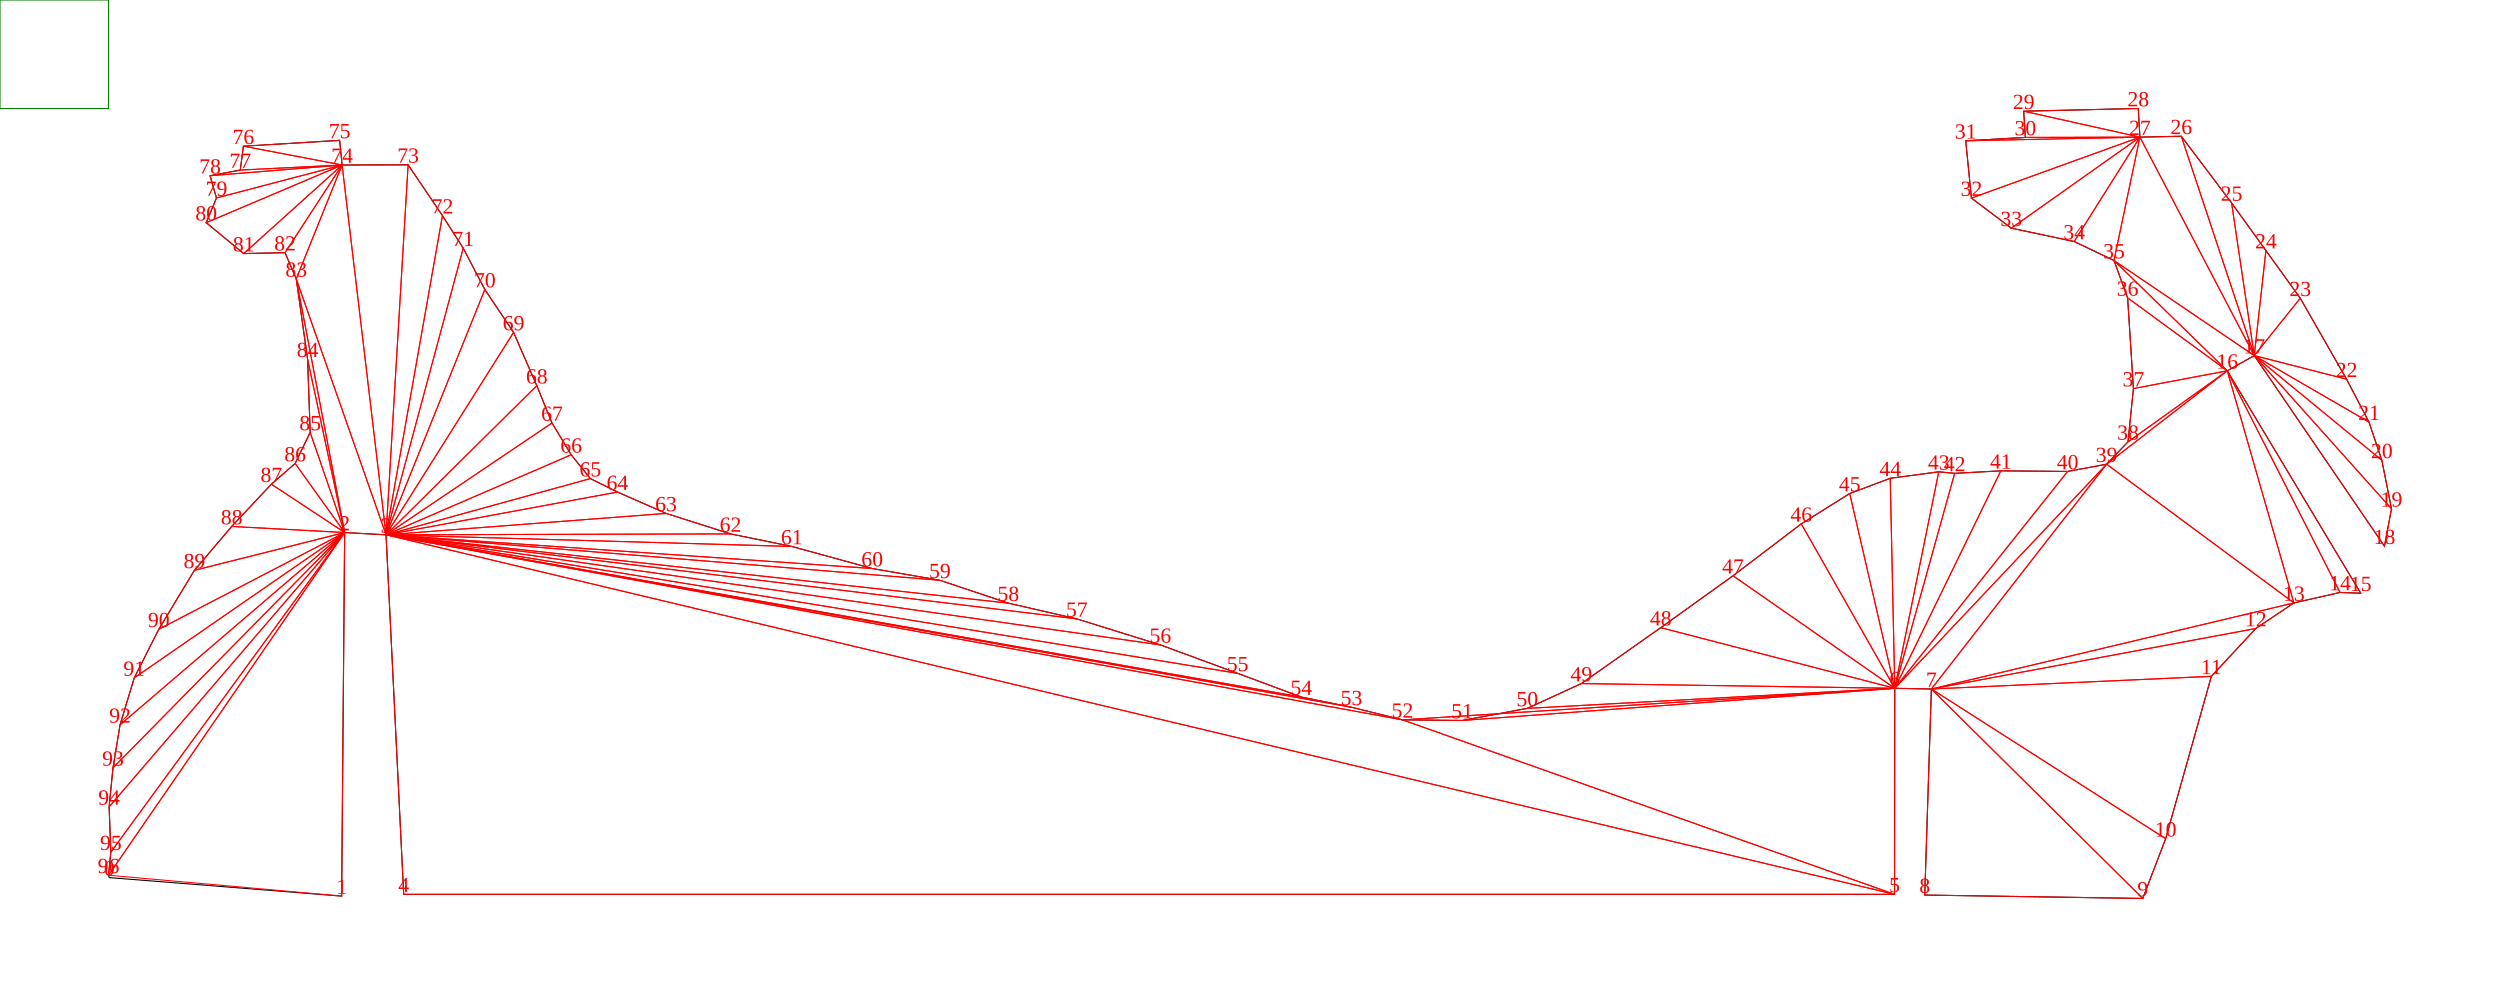
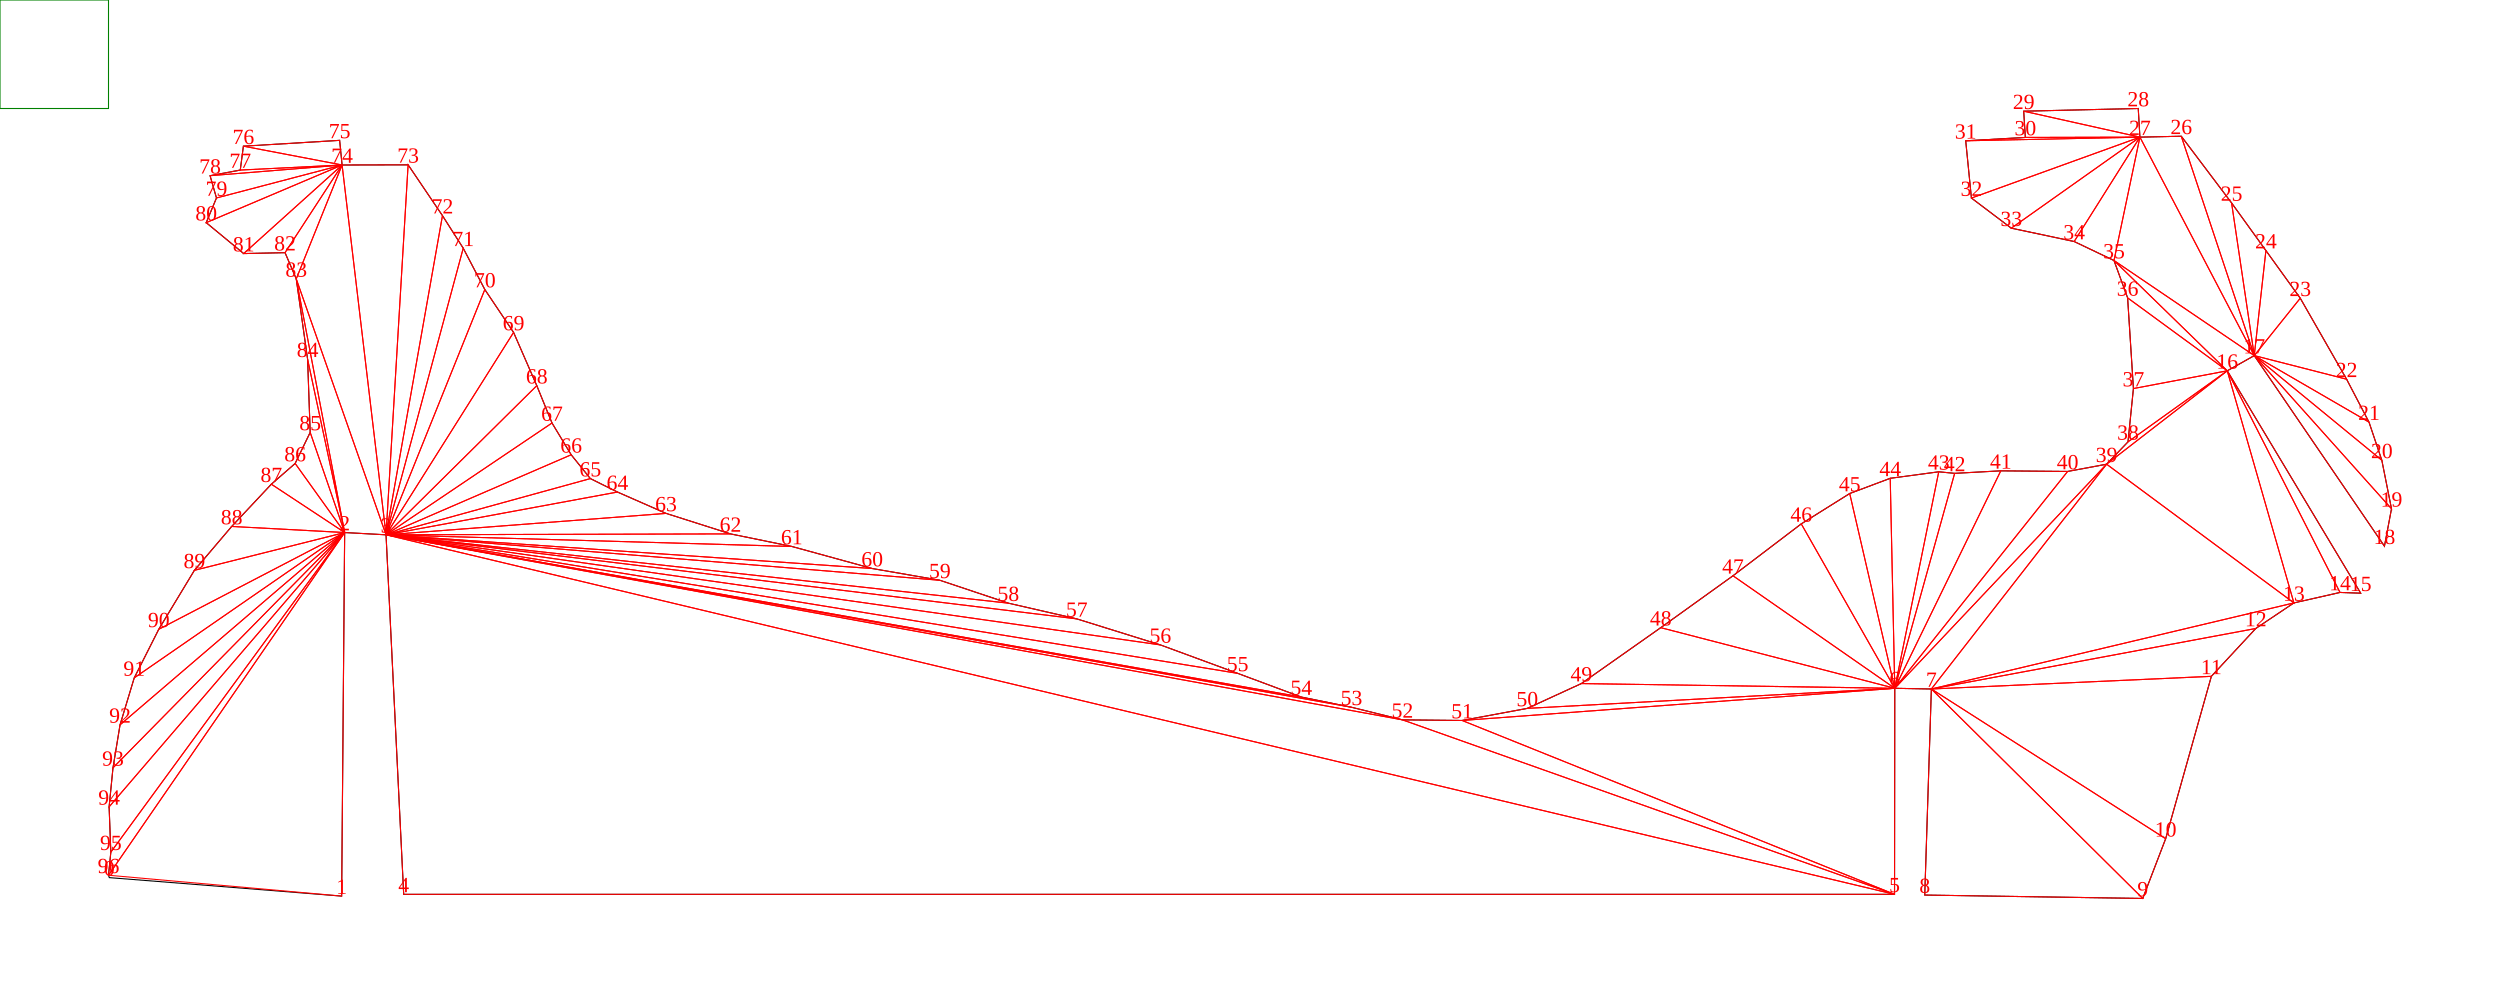
<svg xmlns="http://www.w3.org/2000/svg" width="2304.098" height="928.05">
  <polygon points=" 100.739,808.855  314.877,825.88  317.649,490.804  355.781,492.901  372.062,824.261  1746.067,824.261  1746.293,634.364  1780.022,635.007  1773.93,824.92  1974.833,828.05  1995.949,773.004  2038.075,623.32  2079.016,579.22  2114.146,555.664  2156.646,546.019  2175.711,546.701  2052.721,341.735  2077.612,327.738  2197.591,503.384  2204.098,468.907  2195.18,424.206  2183.355,389.044  2162.72,349.507  2119.996,274.835  2088.351,230.928  2056.707,187.021  2010.352,125.556  1972.228,126.391  1970.691,100  1865.118,102.481  1866.649,126.673  1811.668,129.752  1816.941,182.528  1853.674,210.291  1911.63,222.601  1948.336,240.1  1960.892,274.526  1966.247,358.096  1961.246,407.233  1941.505,427.815  1905.596,434.51  1844.006,433.941  1801.487,436.254  1786.82,434.827  1742.111,440.812  1704.755,454.842  1660.105,482.823  1597.178,530.648  1530.585,578.483  1457.403,630.002  1407.607,652.864  1347.515,664.022  1292.524,663.436  1245.569,651.83  1199.352,642.422  1140.639,620.583  1069.449,594.378  992.399,570.388  929.306,555.892  866.195,534.798  803.845,523.966  729.738,503.635  673.251,492.054  613.812,473.15  569.035,453.473  544.073,441.075  526.418,419.127  508.743,389.846  494.721,355.423  473.327,306.357  446.827,266.835  426.929,228.762  407.786,198.752  376.133,151.912  315.279,152.074  313.019,129.351  224.317,134.72  221.442,156.724  193.595,161.931  199.515,182.444  190.044,205.198  224.581,233.701  262.704,232.866  273.034,257.034  283.496,331.058  285.875,398.506  272.021,427.137  250.076,446.259  213.521,485.216  179.168,525.633  146.32,579.977  123.71,624.762  110.628,668.056  104.135,707.665  100.565,743.601  102.143,785.389  100,806.657  " fill="none" stroke="black" />
  <text x="100.739" y="808.855" font-size="20" dy="-2" text-anchor="middle" fill="red">0</text>
  <text x="314.877" y="825.88" font-size="20" dy="-2" text-anchor="middle" fill="red">1</text>
  <text x="317.649" y="490.804" font-size="20" dy="-2" text-anchor="middle" fill="red">2</text>
  <text x="355.781" y="492.901" font-size="20" dy="-2" text-anchor="middle" fill="red">3</text>
  <text x="372.062" y="824.261" font-size="20" dy="-2" text-anchor="middle" fill="red">4</text>
  <text x="1746.067" y="824.261" font-size="20" dy="-2" text-anchor="middle" fill="red">5</text>
  <text x="1746.293" y="634.364" font-size="20" dy="-2" text-anchor="middle" fill="red">6</text>
  <text x="1780.022" y="635.007" font-size="20" dy="-2" text-anchor="middle" fill="red">7</text>
  <text x="1773.93" y="824.92" font-size="20" dy="-2" text-anchor="middle" fill="red">8</text>
  <text x="1974.833" y="828.05" font-size="20" dy="-2" text-anchor="middle" fill="red">9</text>
  <text x="1995.949" y="773.004" font-size="20" dy="-2" text-anchor="middle" fill="red">10</text>
  <text x="2038.075" y="623.32" font-size="20" dy="-2" text-anchor="middle" fill="red">11</text>
  <text x="2079.016" y="579.22" font-size="20" dy="-2" text-anchor="middle" fill="red">12</text>
  <text x="2114.146" y="555.664" font-size="20" dy="-2" text-anchor="middle" fill="red">13</text>
  <text x="2156.646" y="546.019" font-size="20" dy="-2" text-anchor="middle" fill="red">14</text>
  <text x="2175.711" y="546.701" font-size="20" dy="-2" text-anchor="middle" fill="red">15</text>
  <text x="2052.721" y="341.735" font-size="20" dy="-2" text-anchor="middle" fill="red">16</text>
  <text x="2077.612" y="327.738" font-size="20" dy="-2" text-anchor="middle" fill="red">17</text>
  <text x="2197.591" y="503.384" font-size="20" dy="-2" text-anchor="middle" fill="red">18</text>
  <text x="2204.098" y="468.907" font-size="20" dy="-2" text-anchor="middle" fill="red">19</text>
  <text x="2195.18" y="424.206" font-size="20" dy="-2" text-anchor="middle" fill="red">20</text>
  <text x="2183.355" y="389.044" font-size="20" dy="-2" text-anchor="middle" fill="red">21</text>
  <text x="2162.72" y="349.507" font-size="20" dy="-2" text-anchor="middle" fill="red">22</text>
  <text x="2119.996" y="274.835" font-size="20" dy="-2" text-anchor="middle" fill="red">23</text>
  <text x="2088.351" y="230.928" font-size="20" dy="-2" text-anchor="middle" fill="red">24</text>
  <text x="2056.707" y="187.021" font-size="20" dy="-2" text-anchor="middle" fill="red">25</text>
  <text x="2010.352" y="125.556" font-size="20" dy="-2" text-anchor="middle" fill="red">26</text>
  <text x="1972.228" y="126.391" font-size="20" dy="-2" text-anchor="middle" fill="red">27</text>
  <text x="1970.691" y="100" font-size="20" dy="-2" text-anchor="middle" fill="red">28</text>
  <text x="1865.118" y="102.481" font-size="20" dy="-2" text-anchor="middle" fill="red">29</text>
  <text x="1866.649" y="126.673" font-size="20" dy="-2" text-anchor="middle" fill="red">30</text>
  <text x="1811.668" y="129.752" font-size="20" dy="-2" text-anchor="middle" fill="red">31</text>
  <text x="1816.941" y="182.528" font-size="20" dy="-2" text-anchor="middle" fill="red">32</text>
  <text x="1853.674" y="210.291" font-size="20" dy="-2" text-anchor="middle" fill="red">33</text>
  <text x="1911.63" y="222.601" font-size="20" dy="-2" text-anchor="middle" fill="red">34</text>
  <text x="1948.336" y="240.1" font-size="20" dy="-2" text-anchor="middle" fill="red">35</text>
  <text x="1960.892" y="274.526" font-size="20" dy="-2" text-anchor="middle" fill="red">36</text>
  <text x="1966.247" y="358.096" font-size="20" dy="-2" text-anchor="middle" fill="red">37</text>
  <text x="1961.246" y="407.233" font-size="20" dy="-2" text-anchor="middle" fill="red">38</text>
  <text x="1941.505" y="427.815" font-size="20" dy="-2" text-anchor="middle" fill="red">39</text>
  <text x="1905.596" y="434.51" font-size="20" dy="-2" text-anchor="middle" fill="red">40</text>
  <text x="1844.006" y="433.941" font-size="20" dy="-2" text-anchor="middle" fill="red">41</text>
  <text x="1801.487" y="436.254" font-size="20" dy="-2" text-anchor="middle" fill="red">42</text>
  <text x="1786.82" y="434.827" font-size="20" dy="-2" text-anchor="middle" fill="red">43</text>
  <text x="1742.111" y="440.812" font-size="20" dy="-2" text-anchor="middle" fill="red">44</text>
  <text x="1704.755" y="454.842" font-size="20" dy="-2" text-anchor="middle" fill="red">45</text>
  <text x="1660.105" y="482.823" font-size="20" dy="-2" text-anchor="middle" fill="red">46</text>
  <text x="1597.178" y="530.648" font-size="20" dy="-2" text-anchor="middle" fill="red">47</text>
  <text x="1530.585" y="578.483" font-size="20" dy="-2" text-anchor="middle" fill="red">48</text>
  <text x="1457.403" y="630.002" font-size="20" dy="-2" text-anchor="middle" fill="red">49</text>
  <text x="1407.607" y="652.864" font-size="20" dy="-2" text-anchor="middle" fill="red">50</text>
  <text x="1347.515" y="664.022" font-size="20" dy="-2" text-anchor="middle" fill="red">51</text>
  <text x="1292.524" y="663.436" font-size="20" dy="-2" text-anchor="middle" fill="red">52</text>
  <text x="1245.569" y="651.83" font-size="20" dy="-2" text-anchor="middle" fill="red">53</text>
  <text x="1199.352" y="642.422" font-size="20" dy="-2" text-anchor="middle" fill="red">54</text>
  <text x="1140.639" y="620.583" font-size="20" dy="-2" text-anchor="middle" fill="red">55</text>
  <text x="1069.449" y="594.378" font-size="20" dy="-2" text-anchor="middle" fill="red">56</text>
  <text x="992.399" y="570.388" font-size="20" dy="-2" text-anchor="middle" fill="red">57</text>
  <text x="929.306" y="555.892" font-size="20" dy="-2" text-anchor="middle" fill="red">58</text>
  <text x="866.195" y="534.798" font-size="20" dy="-2" text-anchor="middle" fill="red">59</text>
  <text x="803.845" y="523.966" font-size="20" dy="-2" text-anchor="middle" fill="red">60</text>
  <text x="729.738" y="503.635" font-size="20" dy="-2" text-anchor="middle" fill="red">61</text>
  <text x="673.251" y="492.054" font-size="20" dy="-2" text-anchor="middle" fill="red">62</text>
  <text x="613.812" y="473.15" font-size="20" dy="-2" text-anchor="middle" fill="red">63</text>
  <text x="569.035" y="453.473" font-size="20" dy="-2" text-anchor="middle" fill="red">64</text>
  <text x="544.073" y="441.075" font-size="20" dy="-2" text-anchor="middle" fill="red">65</text>
  <text x="526.418" y="419.127" font-size="20" dy="-2" text-anchor="middle" fill="red">66</text>
  <text x="508.743" y="389.846" font-size="20" dy="-2" text-anchor="middle" fill="red">67</text>
  <text x="494.721" y="355.423" font-size="20" dy="-2" text-anchor="middle" fill="red">68</text>
  <text x="473.327" y="306.357" font-size="20" dy="-2" text-anchor="middle" fill="red">69</text>
  <text x="446.827" y="266.835" font-size="20" dy="-2" text-anchor="middle" fill="red">70</text>
  <text x="426.929" y="228.762" font-size="20" dy="-2" text-anchor="middle" fill="red">71</text>
  <text x="407.786" y="198.752" font-size="20" dy="-2" text-anchor="middle" fill="red">72</text>
  <text x="376.133" y="151.912" font-size="20" dy="-2" text-anchor="middle" fill="red">73</text>
  <text x="315.279" y="152.074" font-size="20" dy="-2" text-anchor="middle" fill="red">74</text>
  <text x="313.019" y="129.351" font-size="20" dy="-2" text-anchor="middle" fill="red">75</text>
  <text x="224.317" y="134.72" font-size="20" dy="-2" text-anchor="middle" fill="red">76</text>
  <text x="221.442" y="156.724" font-size="20" dy="-2" text-anchor="middle" fill="red">77</text>
  <text x="193.595" y="161.931" font-size="20" dy="-2" text-anchor="middle" fill="red">78</text>
  <text x="199.515" y="182.444" font-size="20" dy="-2" text-anchor="middle" fill="red">79</text>
  <text x="190.044" y="205.198" font-size="20" dy="-2" text-anchor="middle" fill="red">80</text>
  <text x="224.581" y="233.701" font-size="20" dy="-2" text-anchor="middle" fill="red">81</text>
  <text x="262.704" y="232.866" font-size="20" dy="-2" text-anchor="middle" fill="red">82</text>
  <text x="273.034" y="257.034" font-size="20" dy="-2" text-anchor="middle" fill="red">83</text>
  <text x="283.496" y="331.058" font-size="20" dy="-2" text-anchor="middle" fill="red">84</text>
  <text x="285.875" y="398.506" font-size="20" dy="-2" text-anchor="middle" fill="red">85</text>
  <text x="272.021" y="427.137" font-size="20" dy="-2" text-anchor="middle" fill="red">86</text>
  <text x="250.076" y="446.259" font-size="20" dy="-2" text-anchor="middle" fill="red">87</text>
  <text x="213.521" y="485.216" font-size="20" dy="-2" text-anchor="middle" fill="red">88</text>
  <text x="179.168" y="525.633" font-size="20" dy="-2" text-anchor="middle" fill="red">89</text>
  <text x="146.32" y="579.977" font-size="20" dy="-2" text-anchor="middle" fill="red">90</text>
  <text x="123.71" y="624.762" font-size="20" dy="-2" text-anchor="middle" fill="red">91</text>
  <text x="110.628" y="668.056" font-size="20" dy="-2" text-anchor="middle" fill="red">92</text>
  <text x="104.135" y="707.665" font-size="20" dy="-2" text-anchor="middle" fill="red">93</text>
  <text x="100.565" y="743.601" font-size="20" dy="-2" text-anchor="middle" fill="red">94</text>
  <text x="102.143" y="785.389" font-size="20" dy="-2" text-anchor="middle" fill="red">95</text>
  <text x="100" y="806.657" font-size="20" dy="-2" text-anchor="middle" fill="red">96</text>
  <polygon points="273.034,257.034 283.496,331.058 317.649,490.804" fill="none" stroke="red" />
  <polygon points="283.496,331.058 285.875,398.506 317.649,490.804" fill="none" stroke="red" />
  <polygon points="285.875,398.506 272.021,427.137 317.649,490.804" fill="none" stroke="red" />
  <polygon points="272.021,427.137 250.076,446.259 317.649,490.804" fill="none" stroke="red" />
  <polygon points="250.076,446.259 213.521,485.216 317.649,490.804" fill="none" stroke="red" />
  <polygon points="213.521,485.216 179.168,525.633 317.649,490.804" fill="none" stroke="red" />
  <polygon points="179.168,525.633 146.32,579.977 317.649,490.804" fill="none" stroke="red" />
  <polygon points="146.32,579.977 123.71,624.762 317.649,490.804" fill="none" stroke="red" />
  <polygon points="123.71,624.762 110.628,668.056 317.649,490.804" fill="none" stroke="red" />
  <polygon points="110.628,668.056 104.135,707.665 317.649,490.804" fill="none" stroke="red" />
  <polygon points="104.135,707.665 100.565,743.601 317.649,490.804" fill="none" stroke="red" />
  <polygon points="100.565,743.601 102.143,785.389 317.649,490.804" fill="none" stroke="red" />
  <polygon points="102.143,785.389 100,806.657 317.649,490.804" fill="none" stroke="red" />
  <polygon points="100,806.657 314.877,825.88 317.649,490.804" fill="none" stroke="red" />
  <polygon points="355.781,492.901 273.034,257.034 317.649,490.804" fill="none" stroke="red" />
  <polygon points="1292.524,663.436 1245.569,651.83 355.781,492.901" fill="none" stroke="red" />
  <polygon points="1245.569,651.83 1199.352,642.422 355.781,492.901" fill="none" stroke="red" />
  <polygon points="1199.352,642.422 1140.639,620.583 355.781,492.901" fill="none" stroke="red" />
  <polygon points="1140.639,620.583 1069.449,594.378 355.781,492.901" fill="none" stroke="red" />
  <polygon points="1069.449,594.378 992.399,570.388 355.781,492.901" fill="none" stroke="red" />
  <polygon points="992.399,570.388 929.306,555.892 355.781,492.901" fill="none" stroke="red" />
  <polygon points="929.306,555.892 866.195,534.798 355.781,492.901" fill="none" stroke="red" />
  <polygon points="866.195,534.798 803.845,523.966 355.781,492.901" fill="none" stroke="red" />
  <polygon points="803.845,523.966 729.738,503.635 355.781,492.901" fill="none" stroke="red" />
  <polygon points="729.738,503.635 673.251,492.054 355.781,492.901" fill="none" stroke="red" />
  <polygon points="673.251,492.054 613.812,473.15 355.781,492.901" fill="none" stroke="red" />
  <polygon points="613.812,473.15 569.035,453.473 355.781,492.901" fill="none" stroke="red" />
  <polygon points="569.035,453.473 544.073,441.075 355.781,492.901" fill="none" stroke="red" />
  <polygon points="544.073,441.075 526.418,419.127 355.781,492.901" fill="none" stroke="red" />
  <polygon points="526.418,419.127 508.743,389.846 355.781,492.901" fill="none" stroke="red" />
  <polygon points="508.743,389.846 494.721,355.423 355.781,492.901" fill="none" stroke="red" />
  <polygon points="494.721,355.423 473.327,306.357 355.781,492.901" fill="none" stroke="red" />
  <polygon points="473.327,306.357 446.827,266.835 355.781,492.901" fill="none" stroke="red" />
  <polygon points="446.827,266.835 426.929,228.762 355.781,492.901" fill="none" stroke="red" />
  <polygon points="426.929,228.762 407.786,198.752 355.781,492.901" fill="none" stroke="red" />
  <polygon points="407.786,198.752 376.133,151.912 355.781,492.901" fill="none" stroke="red" />
  <polygon points="376.133,151.912 315.279,152.074 355.781,492.901" fill="none" stroke="red" />
  <polygon points="315.279,152.074 273.034,257.034 355.781,492.901" fill="none" stroke="red" />
  <polygon points="372.062,824.261 1746.067,824.261 355.781,492.901" fill="none" stroke="red" />
  <polygon points="1746.067,824.261 1292.524,663.436 355.781,492.901" fill="none" stroke="red" />
  <polygon points="313.019,129.351 224.317,134.72 315.279,152.074" fill="none" stroke="red" />
  <polygon points="224.317,134.72 221.442,156.724 315.279,152.074" fill="none" stroke="red" />
  <polygon points="221.442,156.724 193.595,161.931 315.279,152.074" fill="none" stroke="red" />
  <polygon points="193.595,161.931 199.515,182.444 315.279,152.074" fill="none" stroke="red" />
  <polygon points="199.515,182.444 190.044,205.198 315.279,152.074" fill="none" stroke="red" />
  <polygon points="190.044,205.198 224.581,233.701 315.279,152.074" fill="none" stroke="red" />
  <polygon points="224.581,233.701 262.704,232.866 315.279,152.074" fill="none" stroke="red" />
  <polygon points="262.704,232.866 273.034,257.034 315.279,152.074" fill="none" stroke="red" />
+   <polygon points="1347.515,664.022 1292.524,663.436 1746.067,824.261" fill="none" stroke="red" />
  <polygon points="1941.505,427.815 1905.596,434.51 1746.293,634.364" fill="none" stroke="red" />
  <polygon points="1905.596,434.51 1844.006,433.941 1746.293,634.364" fill="none" stroke="red" />
  <polygon points="1844.006,433.941 1801.487,436.254 1746.293,634.364" fill="none" stroke="red" />
  <polygon points="1801.487,436.254 1786.82,434.827 1746.293,634.364" fill="none" stroke="red" />
  <polygon points="1786.82,434.827 1742.111,440.812 1746.293,634.364" fill="none" stroke="red" />
  <polygon points="1742.111,440.812 1704.755,454.842 1746.293,634.364" fill="none" stroke="red" />
  <polygon points="1704.755,454.842 1660.105,482.823 1746.293,634.364" fill="none" stroke="red" />
  <polygon points="1660.105,482.823 1597.178,530.648 1746.293,634.364" fill="none" stroke="red" />
  <polygon points="1597.178,530.648 1530.585,578.483 1746.293,634.364" fill="none" stroke="red" />
  <polygon points="1530.585,578.483 1457.403,630.002 1746.293,634.364" fill="none" stroke="red" />
  <polygon points="1457.403,630.002 1407.607,652.864 1746.293,634.364" fill="none" stroke="red" />
  <polygon points="1407.607,652.864 1347.515,664.022 1746.293,634.364" fill="none" stroke="red" />
-   <polygon points="1347.515,664.022 1292.524,663.436 1746.293,634.364" fill="none" stroke="red" />
-   <polygon points="1292.524,663.436 1746.067,824.261 1746.293,634.364" fill="none" stroke="red" />
+   <polygon points="1347.515,664.022 1746.067,824.261 1746.293,634.364" fill="none" stroke="red" />
  <polygon points="1780.022,635.007 1941.505,427.815 1746.293,634.364" fill="none" stroke="red" />
  <polygon points="1773.93,824.92 1974.833,828.05 1780.022,635.007" fill="none" stroke="red" />
  <polygon points="1974.833,828.05 1995.949,773.004 1780.022,635.007" fill="none" stroke="red" />
  <polygon points="1995.949,773.004 2038.075,623.32 1780.022,635.007" fill="none" stroke="red" />
  <polygon points="2038.075,623.32 2079.016,579.22 1780.022,635.007" fill="none" stroke="red" />
  <polygon points="2079.016,579.22 2114.146,555.664 1780.022,635.007" fill="none" stroke="red" />
  <polygon points="2114.146,555.664 1941.505,427.815 1780.022,635.007" fill="none" stroke="red" />
  <polygon points="1948.336,240.1 1960.892,274.526 2052.721,341.735" fill="none" stroke="red" />
  <polygon points="1960.892,274.526 1966.247,358.096 2052.721,341.735" fill="none" stroke="red" />
  <polygon points="1966.247,358.096 1961.246,407.233 2052.721,341.735" fill="none" stroke="red" />
  <polygon points="1961.246,407.233 1941.505,427.815 2052.721,341.735" fill="none" stroke="red" />
  <polygon points="1941.505,427.815 2114.146,555.664 2052.721,341.735" fill="none" stroke="red" />
  <polygon points="2114.146,555.664 2156.646,546.019 2052.721,341.735" fill="none" stroke="red" />
  <polygon points="2156.646,546.019 2175.711,546.701 2052.721,341.735" fill="none" stroke="red" />
  <polygon points="2077.612,327.738 1948.336,240.1 2052.721,341.735" fill="none" stroke="red" />
  <polygon points="2197.591,503.384 2204.098,468.907 2077.612,327.738" fill="none" stroke="red" />
  <polygon points="2204.098,468.907 2195.18,424.206 2077.612,327.738" fill="none" stroke="red" />
  <polygon points="2195.18,424.206 2183.355,389.044 2077.612,327.738" fill="none" stroke="red" />
  <polygon points="2183.355,389.044 2162.72,349.507 2077.612,327.738" fill="none" stroke="red" />
  <polygon points="2162.72,349.507 2119.996,274.835 2077.612,327.738" fill="none" stroke="red" />
  <polygon points="2119.996,274.835 2088.351,230.928 2077.612,327.738" fill="none" stroke="red" />
  <polygon points="2088.351,230.928 2056.707,187.021 2077.612,327.738" fill="none" stroke="red" />
  <polygon points="2056.707,187.021 2010.352,125.556 2077.612,327.738" fill="none" stroke="red" />
  <polygon points="2010.352,125.556 1972.228,126.391 2077.612,327.738" fill="none" stroke="red" />
  <polygon points="1972.228,126.391 1948.336,240.1 2077.612,327.738" fill="none" stroke="red" />
  <polygon points="1970.691,100 1865.118,102.481 1972.228,126.391" fill="none" stroke="red" />
  <polygon points="1865.118,102.481 1866.649,126.673 1972.228,126.391" fill="none" stroke="red" />
  <polygon points="1866.649,126.673 1811.668,129.752 1972.228,126.391" fill="none" stroke="red" />
  <polygon points="1811.668,129.752 1816.941,182.528 1972.228,126.391" fill="none" stroke="red" />
  <polygon points="1816.941,182.528 1853.674,210.291 1972.228,126.391" fill="none" stroke="red" />
  <polygon points="1853.674,210.291 1911.63,222.601 1972.228,126.391" fill="none" stroke="red" />
  <polygon points="1911.63,222.601 1948.336,240.1 1972.228,126.391" fill="none" stroke="red" />
  <rect x="0" y="0" width="100" height="100" stroke="green" fill="none" />
</svg>
